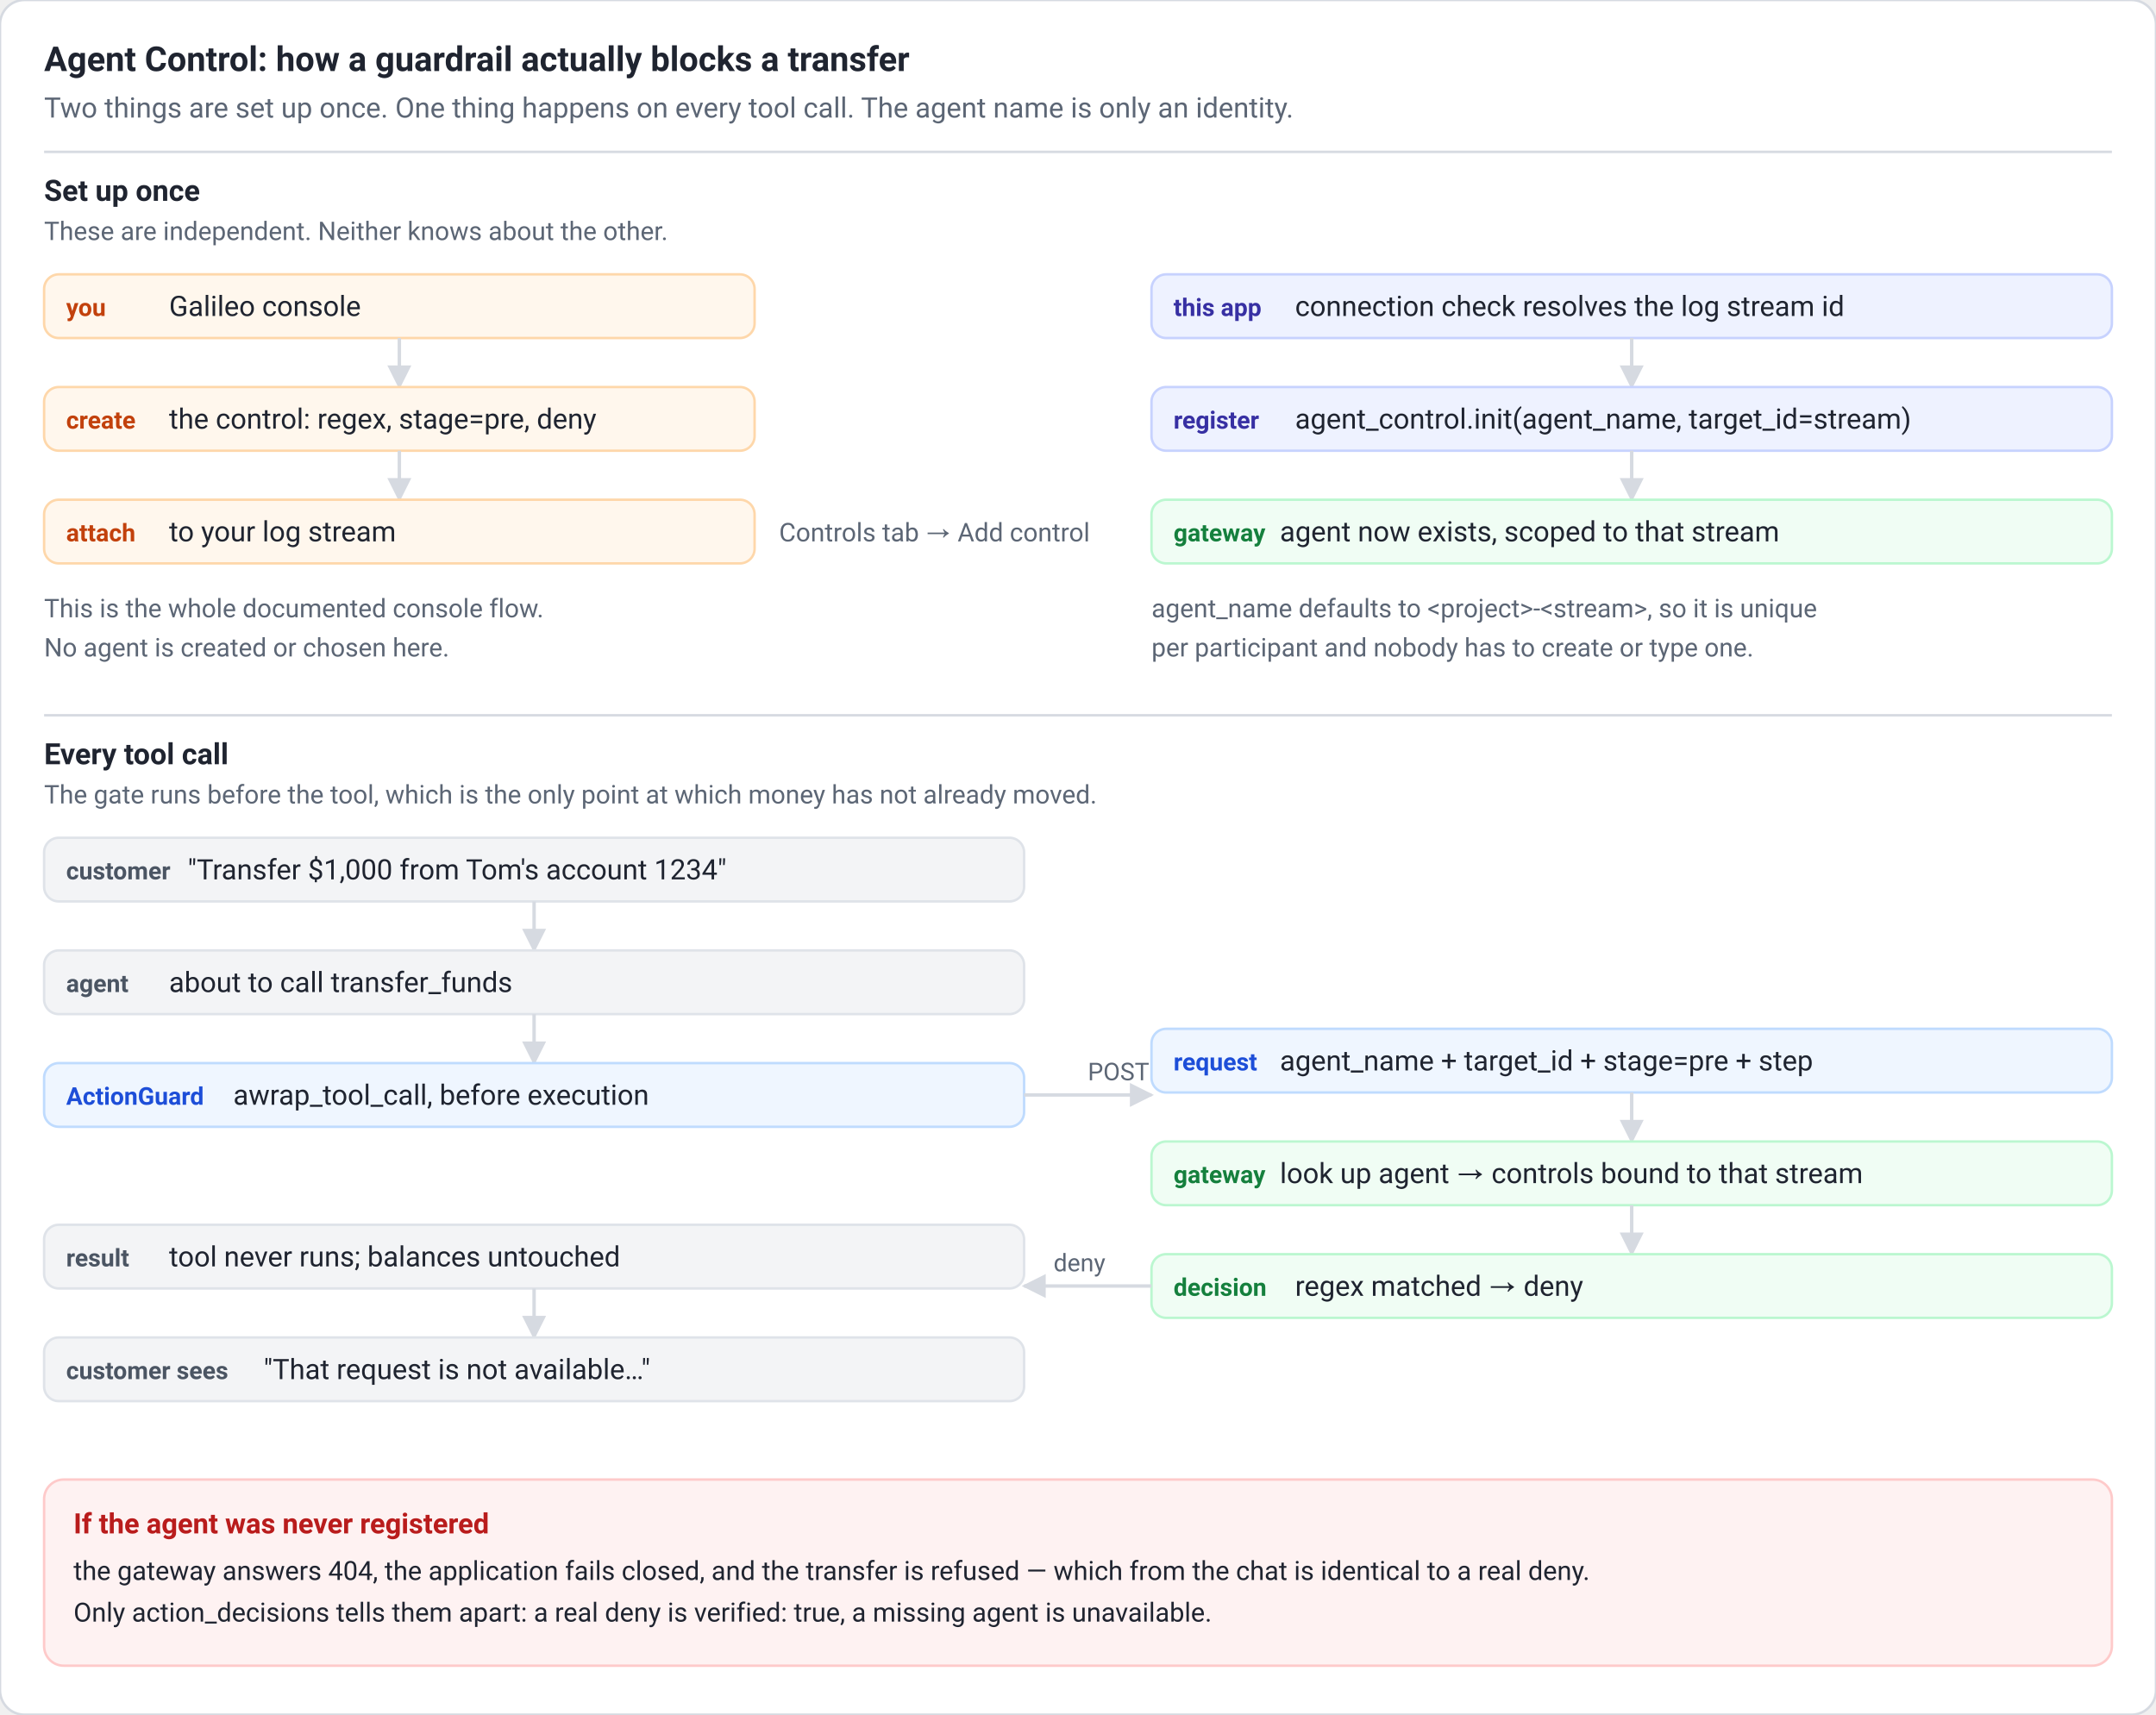
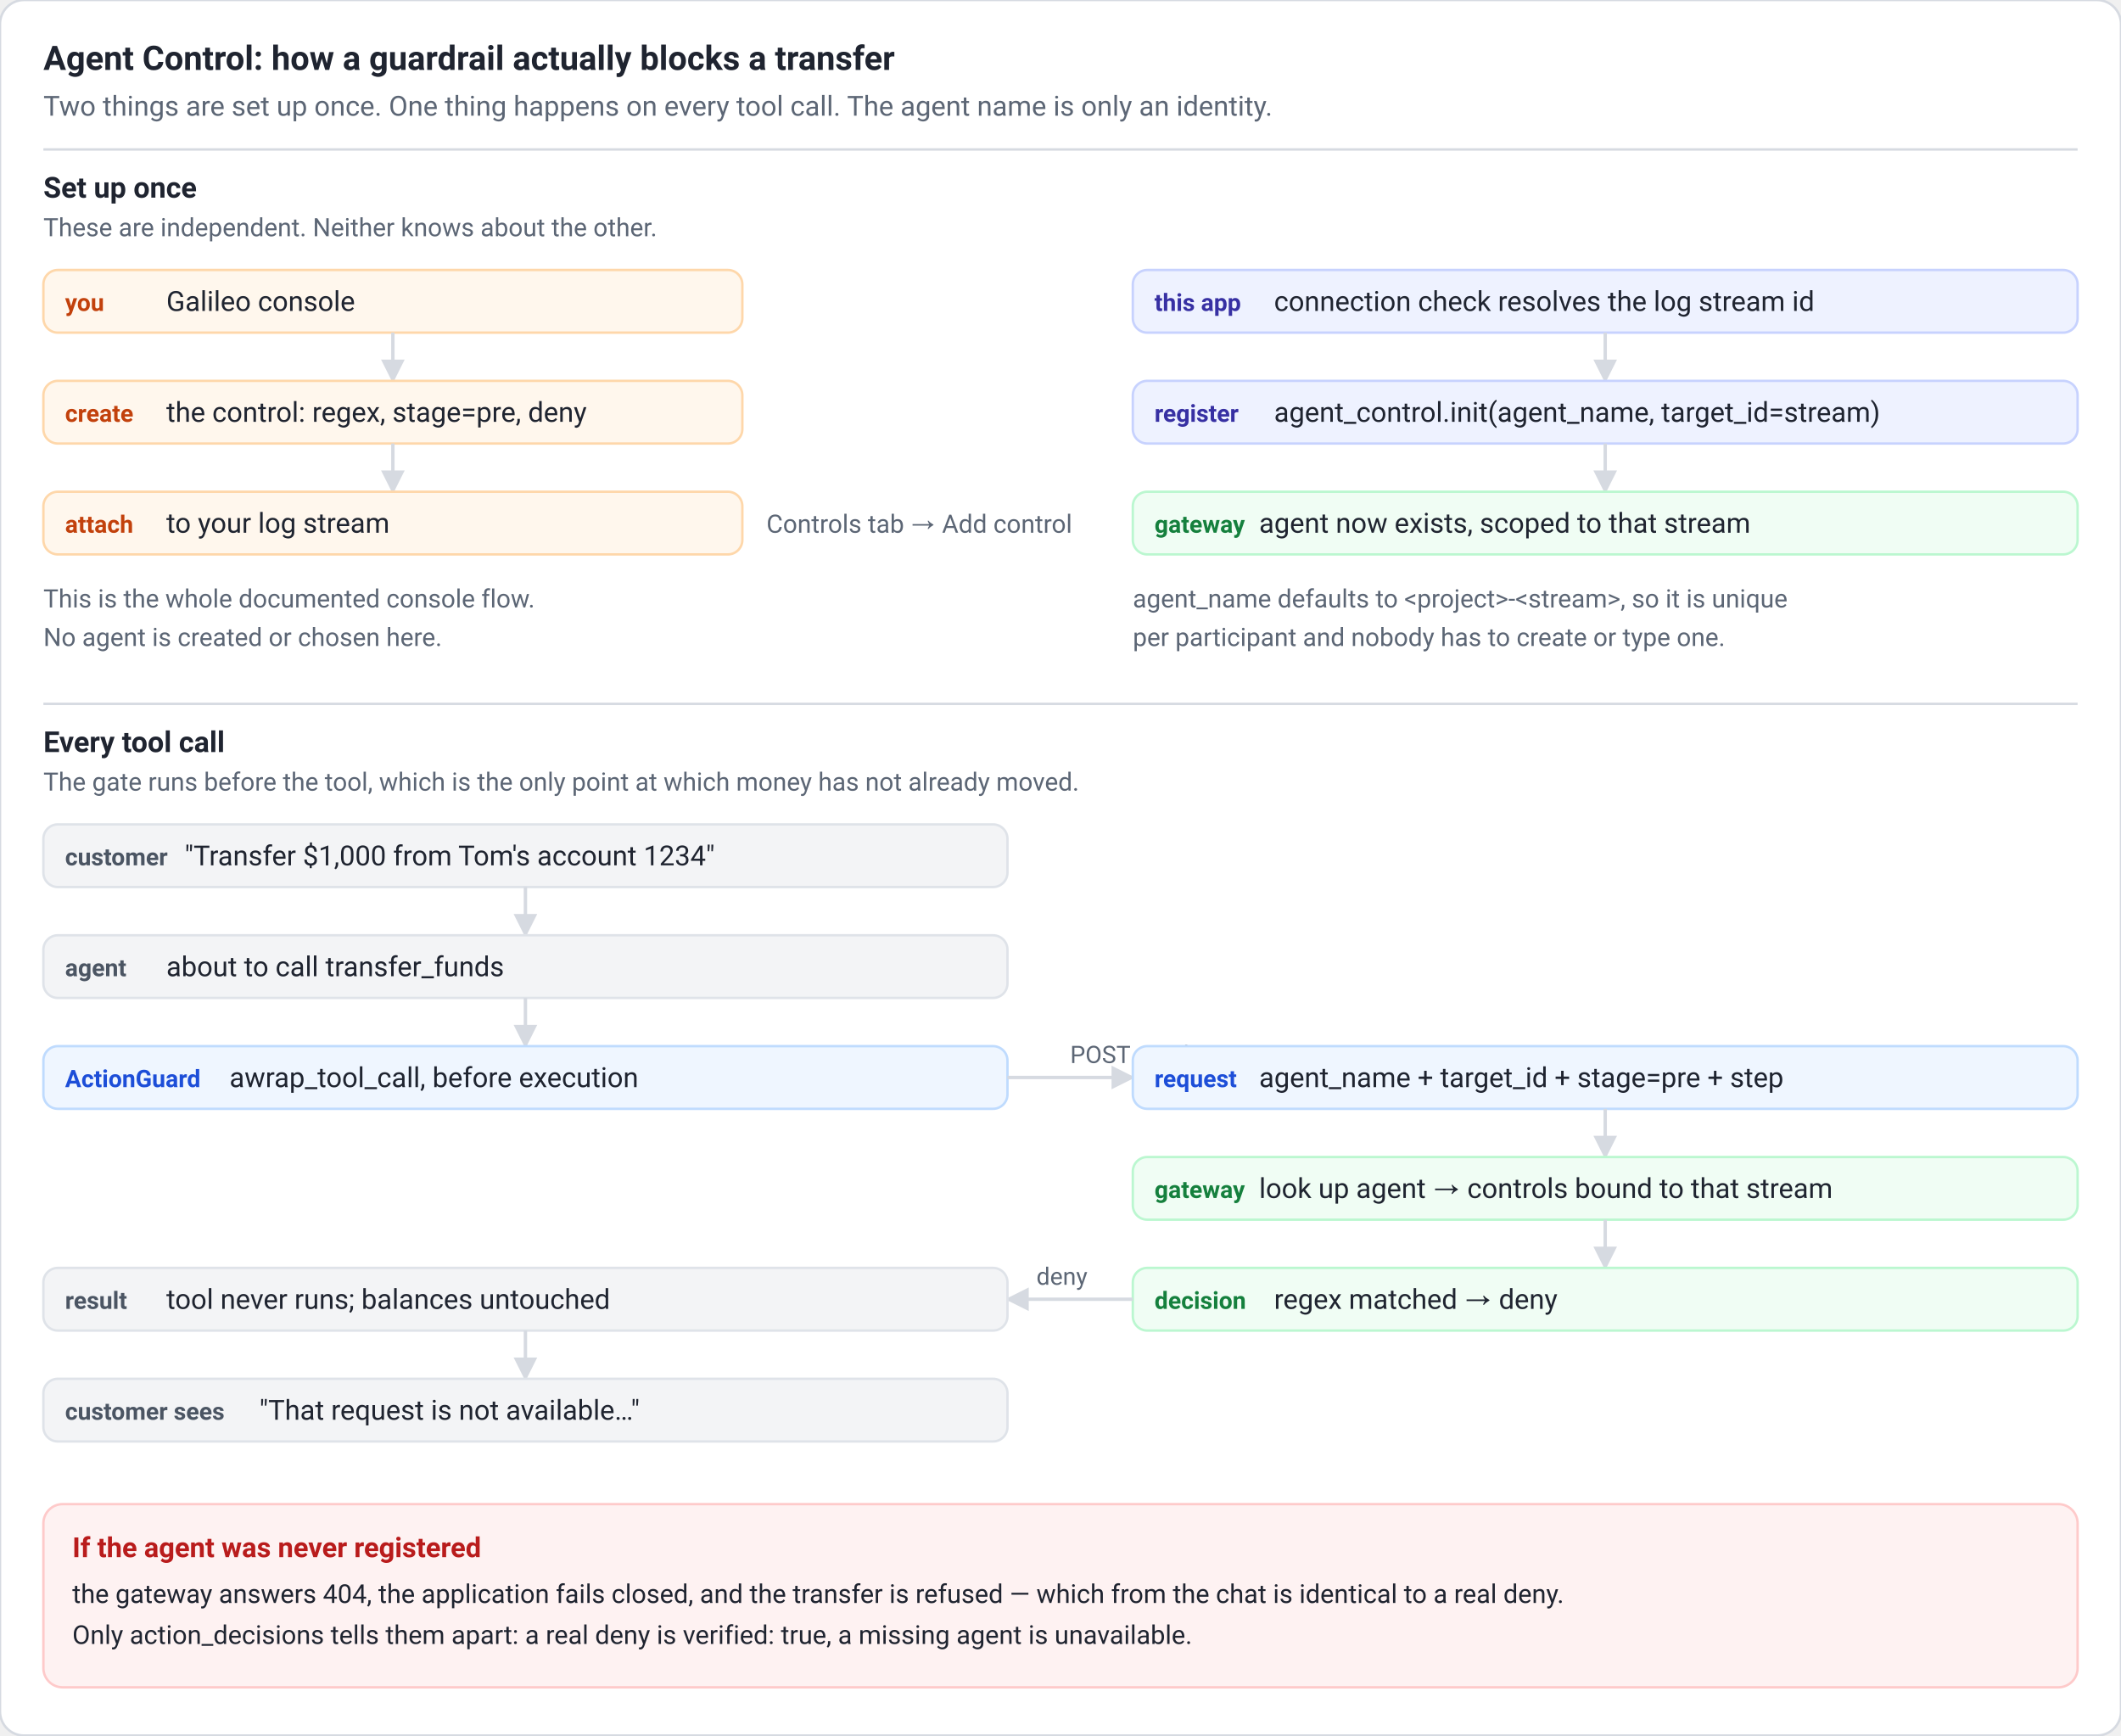
- <svg xmlns="http://www.w3.org/2000/svg" width="880" height="700" viewBox="0 0 880 700" role="img" aria-label="How Agent Control guardrails work, from setup to a blocked tool call">
+ <svg xmlns="http://www.w3.org/2000/svg" width="880" height="720" viewBox="0 0 880 720" role="img" aria-label="How Agent Control guardrails work, from setup to a blocked tool call">
  <style>text{font-family:ui-sans-serif,-apple-system,Segoe UI,Roboto,Helvetica,Arial,sans-serif}</style>
-   <rect width="880" height="700" rx="10" fill="#ffffff" stroke="#d6dae1" />
+   <rect width="880" height="720" rx="10" fill="#ffffff" stroke="#d6dae1" />
  <defs>
    <marker id="a" viewBox="0 0 10 10" refX="9" refY="5" markerWidth="7" markerHeight="7" orient="auto-start-reverse">
      <path d="M0 0 L10 5 L0 10 z" fill="#d6dae1" />
    </marker>
  </defs>
  <text x="18" y="29" font-size="14" fill="#1f2430" font-weight="600">Agent Control: how a guardrail actually blocks a transfer</text>
  <text x="18" y="48" font-size="11.5" fill="#5c6675">Two things are set up once. One thing happens on every tool call. The agent name is only an identity.</text>
  <path d="M18 62 H862" stroke="#d6dae1" stroke-width="1" />
  <text x="18" y="82" font-size="12" fill="#1f2430" font-weight="600">Set up once</text>
  <text x="18" y="98" font-size="10.5" fill="#5c6675">These are independent. Neither knows about the other.</text>
  <rect x="18" y="112" width="290" height="26" rx="6" fill="#fff7ed" stroke="#fed7aa" />
  <text x="27" y="129.0" font-size="10" fill="#c2410c" font-weight="600">you</text>
  <text x="69" y="129.0" font-size="11.5" fill="#1f2430">Galileo console</text>
  <path d="M163 138 L163 158" fill="none" stroke="#d6dae1" stroke-width="1.4" marker-end="url(#a)" />
  <rect x="18" y="158" width="290" height="26" rx="6" fill="#fff7ed" stroke="#fed7aa" />
  <text x="27" y="175.0" font-size="10" fill="#c2410c" font-weight="600">create</text>
  <text x="69" y="175.0" font-size="11.5" fill="#1f2430">the control: regex, stage=pre, deny</text>
  <path d="M163 184 L163 204" fill="none" stroke="#d6dae1" stroke-width="1.4" marker-end="url(#a)" />
  <rect x="18" y="204" width="290" height="26" rx="6" fill="#fff7ed" stroke="#fed7aa" />
  <text x="27" y="221.0" font-size="10" fill="#c2410c" font-weight="600">attach</text>
  <text x="69" y="221.0" font-size="11.5" fill="#1f2430">to your log stream</text>
  <text x="318" y="221.0" font-size="10.5" fill="#5c6675">Controls tab → Add control</text>
  <text x="18" y="252" font-size="10.5" fill="#5c6675">This is the whole documented console flow.</text>
  <text x="18" y="268" font-size="10.5" fill="#5c6675">No agent is created or chosen here.</text>
  <rect x="470" y="112" width="392" height="26" rx="6" fill="#eef2ff" stroke="#c7d2fe" />
  <text x="479" y="129.0" font-size="10" fill="#3730a3" font-weight="600">this app</text>
  <text x="528.6" y="129.0" font-size="11.5" fill="#1f2430">connection check resolves the log stream id</text>
  <path d="M666 138 L666 158" fill="none" stroke="#d6dae1" stroke-width="1.4" marker-end="url(#a)" />
  <rect x="470" y="158" width="392" height="26" rx="6" fill="#eef2ff" stroke="#c7d2fe" />
  <text x="479" y="175.0" font-size="10" fill="#3730a3" font-weight="600">register</text>
  <text x="528.6" y="175.0" font-size="11.5" fill="#1f2430">agent_control.init(agent_name, target_id=stream)</text>
  <path d="M666 184 L666 204" fill="none" stroke="#d6dae1" stroke-width="1.4" marker-end="url(#a)" />
  <rect x="470" y="204" width="392" height="26" rx="6" fill="#f0fdf4" stroke="#bbf7d0" />
  <text x="479" y="221.0" font-size="10" fill="#15803d" font-weight="600">gateway</text>
  <text x="522.4" y="221.0" font-size="11.5" fill="#1f2430">agent now exists, scoped to that stream</text>
  <text x="470" y="252" font-size="10.5" fill="#5c6675">agent_name defaults to  &lt;project&gt;-&lt;stream&gt;,  so it is unique</text>
  <text x="470" y="268" font-size="10.5" fill="#5c6675">per participant and nobody has to create or type one.</text>
  <path d="M18 292 H862" stroke="#d6dae1" stroke-width="1" />
  <text x="18" y="312" font-size="12" fill="#1f2430" font-weight="600">Every tool call</text>
  <text x="18" y="328" font-size="10.5" fill="#5c6675">The gate runs before the tool, which is the only point at which money has not already moved.</text>
  <rect x="18" y="342" width="400" height="26" rx="6" fill="#f3f4f6" stroke="#dfe3e9" />
  <text x="27" y="359.0" font-size="10" fill="#4b5563" font-weight="600">customer</text>
  <text x="76.6" y="359.0" font-size="11.5" fill="#1f2430">"Transfer $1,000 from Tom's account 1234"</text>
  <path d="M218 368 L218 388" fill="none" stroke="#d6dae1" stroke-width="1.4" marker-end="url(#a)" />
  <rect x="18" y="388" width="400" height="26" rx="6" fill="#f3f4f6" stroke="#dfe3e9" />
  <text x="27" y="405.0" font-size="10" fill="#4b5563" font-weight="600">agent</text>
  <text x="69" y="405.0" font-size="11.5" fill="#1f2430">about to call  transfer_funds</text>
  <path d="M218 414 L218 434" fill="none" stroke="#d6dae1" stroke-width="1.4" marker-end="url(#a)" />
  <rect x="18" y="434" width="400" height="26" rx="6" fill="#eff6ff" stroke="#bfdbfe" />
  <text x="27" y="451.0" font-size="10" fill="#1d4ed8" font-weight="600">ActionGuard</text>
  <text x="95.2" y="451.0" font-size="11.5" fill="#1f2430">awrap_tool_call, before execution</text>
  <path d="M418 447 L470 447" fill="none" stroke="#d6dae1" stroke-width="1.4" marker-end="url(#a)" />
  <text x="444" y="441" font-size="10" fill="#5c6675">POST /evaluation</text>
-   <rect x="470" y="420" width="392" height="26" rx="6" fill="#eff6ff" stroke="#bfdbfe" />
-   <text x="479" y="437.0" font-size="10" fill="#1d4ed8" font-weight="600">request</text>
-   <text x="522.4" y="437.0" font-size="11.5" fill="#1f2430">agent_name + target_id + stage=pre + step</text>
-   <path d="M666 446 L666 466" fill="none" stroke="#d6dae1" stroke-width="1.4" marker-end="url(#a)" />
-   <rect x="470" y="466" width="392" height="26" rx="6" fill="#f0fdf4" stroke="#bbf7d0" />
-   <text x="479" y="483.0" font-size="10" fill="#15803d" font-weight="600">gateway</text>
-   <text x="522.4" y="483.0" font-size="11.5" fill="#1f2430">look up agent → controls bound to that stream</text>
-   <path d="M666 492 L666 512" fill="none" stroke="#d6dae1" stroke-width="1.4" marker-end="url(#a)" />
-   <rect x="470" y="512" width="392" height="26" rx="6" fill="#f0fdf4" stroke="#bbf7d0" />
-   <text x="479" y="529.0" font-size="10" fill="#15803d" font-weight="600">decision</text>
-   <text x="528.6" y="529.0" font-size="11.5" fill="#1f2430">regex matched → deny</text>
-   <path d="M470 525 L418 525" fill="none" stroke="#d6dae1" stroke-width="1.4" marker-end="url(#a)" />
-   <text x="430" y="519" font-size="10" fill="#5c6675">deny</text>
-   <rect x="18" y="500" width="400" height="26" rx="6" fill="#f3f4f6" stroke="#dfe3e9" />
-   <text x="27" y="517.0" font-size="10" fill="#4b5563" font-weight="600">result</text>
-   <text x="69" y="517.0" font-size="11.5" fill="#1f2430">tool never runs; balances untouched</text>
-   <path d="M218 526 L218 546" fill="none" stroke="#d6dae1" stroke-width="1.4" marker-end="url(#a)" />
-   <rect x="18" y="546" width="400" height="26" rx="6" fill="#f3f4f6" stroke="#dfe3e9" />
-   <text x="27" y="563.0" font-size="10" fill="#4b5563" font-weight="600">customer sees</text>
-   <text x="107.6" y="563.0" font-size="11.5" fill="#1f2430">"That request is not available…"</text>
-   <rect x="18" y="604" width="844" height="76" rx="8" fill="#fef2f2" stroke="#fecaca" />
-   <text x="30" y="626" font-size="11.5" fill="#b91c1c" font-weight="600">If the agent was never registered</text>
-   <text x="30" y="645" font-size="10.8" fill="#1f2430">the gateway answers 404, the application fails closed, and the transfer is refused — which from the chat is identical to a real deny.</text>
-   <text x="30" y="662" font-size="10.8" fill="#1f2430">Only action_decisions tells them apart:  a real deny is  verified: true,  a missing agent is  unavailable.</text>
+   <rect x="470" y="434" width="392" height="26" rx="6" fill="#eff6ff" stroke="#bfdbfe" />
+   <text x="479" y="451.0" font-size="10" fill="#1d4ed8" font-weight="600">request</text>
+   <text x="522.4" y="451.0" font-size="11.5" fill="#1f2430">agent_name + target_id + stage=pre + step</text>
+   <path d="M666 460 L666 480" fill="none" stroke="#d6dae1" stroke-width="1.4" marker-end="url(#a)" />
+   <rect x="470" y="480" width="392" height="26" rx="6" fill="#f0fdf4" stroke="#bbf7d0" />
+   <text x="479" y="497.0" font-size="10" fill="#15803d" font-weight="600">gateway</text>
+   <text x="522.4" y="497.0" font-size="11.5" fill="#1f2430">look up agent → controls bound to that stream</text>
+   <path d="M666 506 L666 526" fill="none" stroke="#d6dae1" stroke-width="1.4" marker-end="url(#a)" />
+   <rect x="470" y="526" width="392" height="26" rx="6" fill="#f0fdf4" stroke="#bbf7d0" />
+   <text x="479" y="543.0" font-size="10" fill="#15803d" font-weight="600">decision</text>
+   <text x="528.6" y="543.0" font-size="11.5" fill="#1f2430">regex matched → deny</text>
+   <path d="M470 539 L418 539" fill="none" stroke="#d6dae1" stroke-width="1.4" marker-end="url(#a)" />
+   <text x="430" y="533" font-size="10" fill="#5c6675">deny</text>
+   <rect x="18" y="526" width="400" height="26" rx="6" fill="#f3f4f6" stroke="#dfe3e9" />
+   <text x="27" y="543.0" font-size="10" fill="#4b5563" font-weight="600">result</text>
+   <text x="69" y="543.0" font-size="11.5" fill="#1f2430">tool never runs; balances untouched</text>
+   <path d="M218 552 L218 572" fill="none" stroke="#d6dae1" stroke-width="1.4" marker-end="url(#a)" />
+   <rect x="18" y="572" width="400" height="26" rx="6" fill="#f3f4f6" stroke="#dfe3e9" />
+   <text x="27" y="589.0" font-size="10" fill="#4b5563" font-weight="600">customer sees</text>
+   <text x="107.6" y="589.0" font-size="11.5" fill="#1f2430">"That request is not available…"</text>
+   <rect x="18" y="624" width="844" height="76" rx="8" fill="#fef2f2" stroke="#fecaca" />
+   <text x="30" y="646" font-size="11.5" fill="#b91c1c" font-weight="600">If the agent was never registered</text>
+   <text x="30" y="665" font-size="10.8" fill="#1f2430">the gateway answers 404, the application fails closed, and the transfer is refused — which from the chat is identical to a real deny.</text>
+   <text x="30" y="682" font-size="10.8" fill="#1f2430">Only action_decisions tells them apart:  a real deny is  verified: true,  a missing agent is  unavailable.</text>
</svg>
